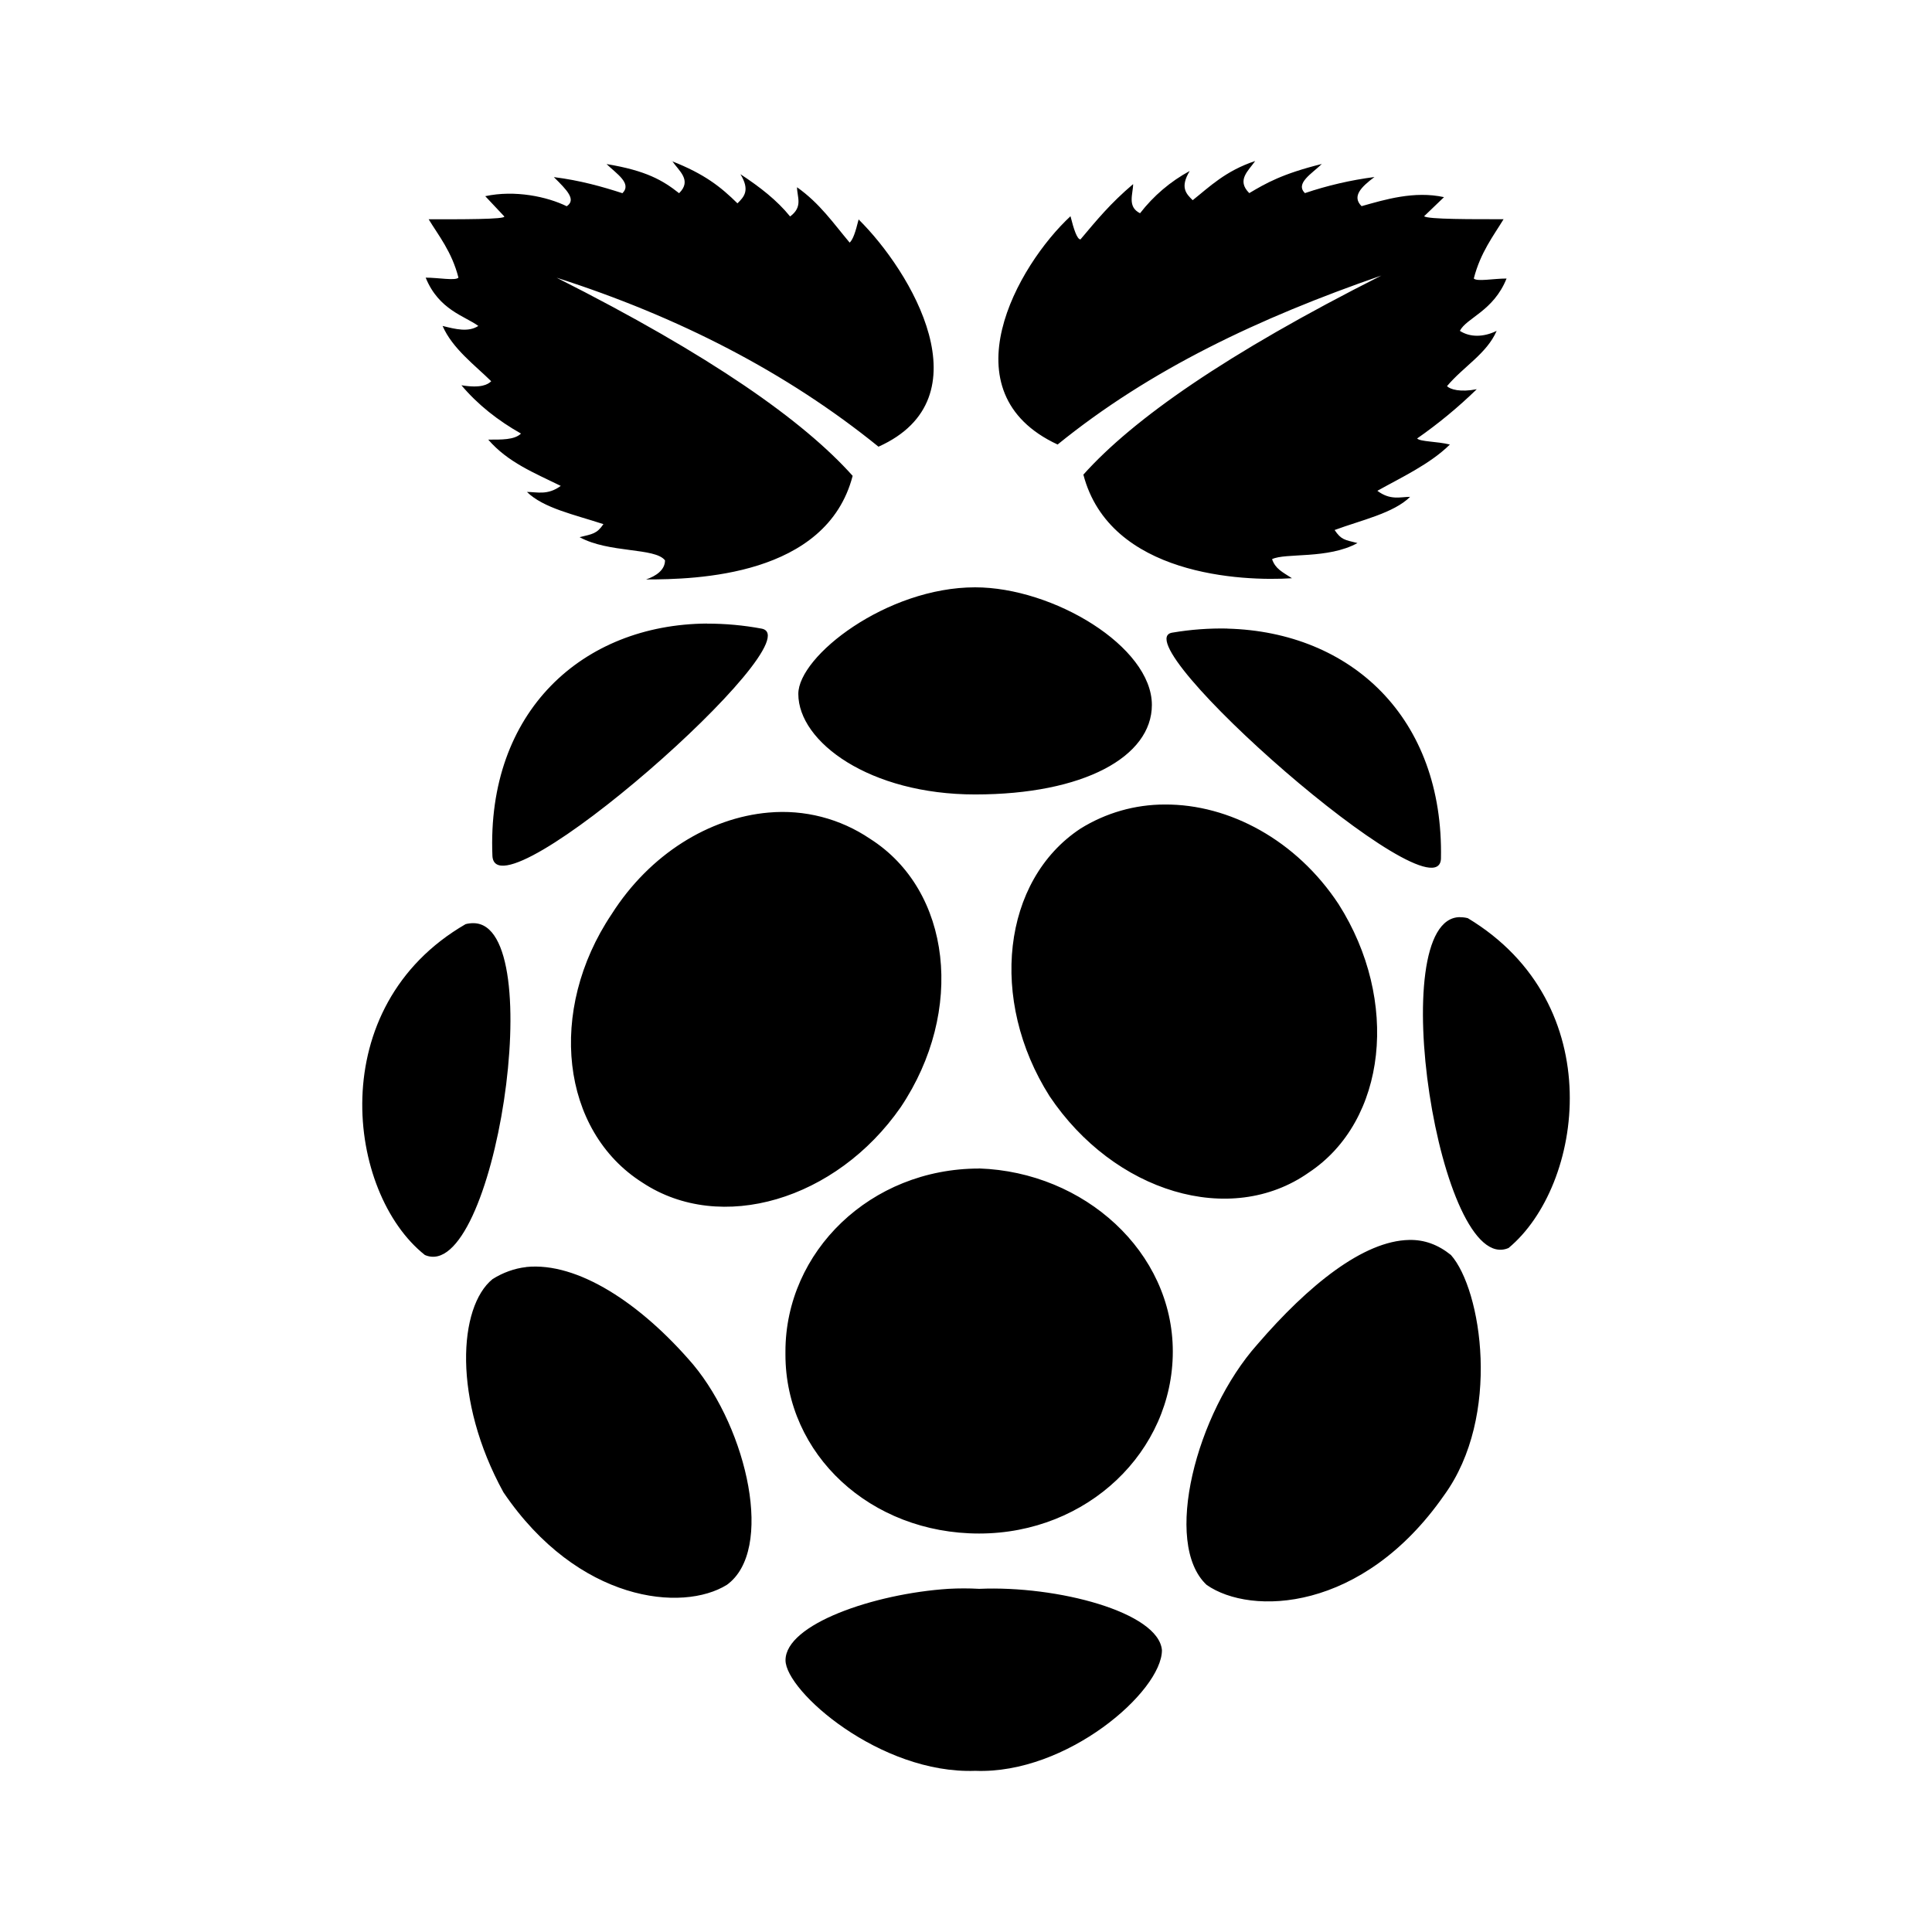
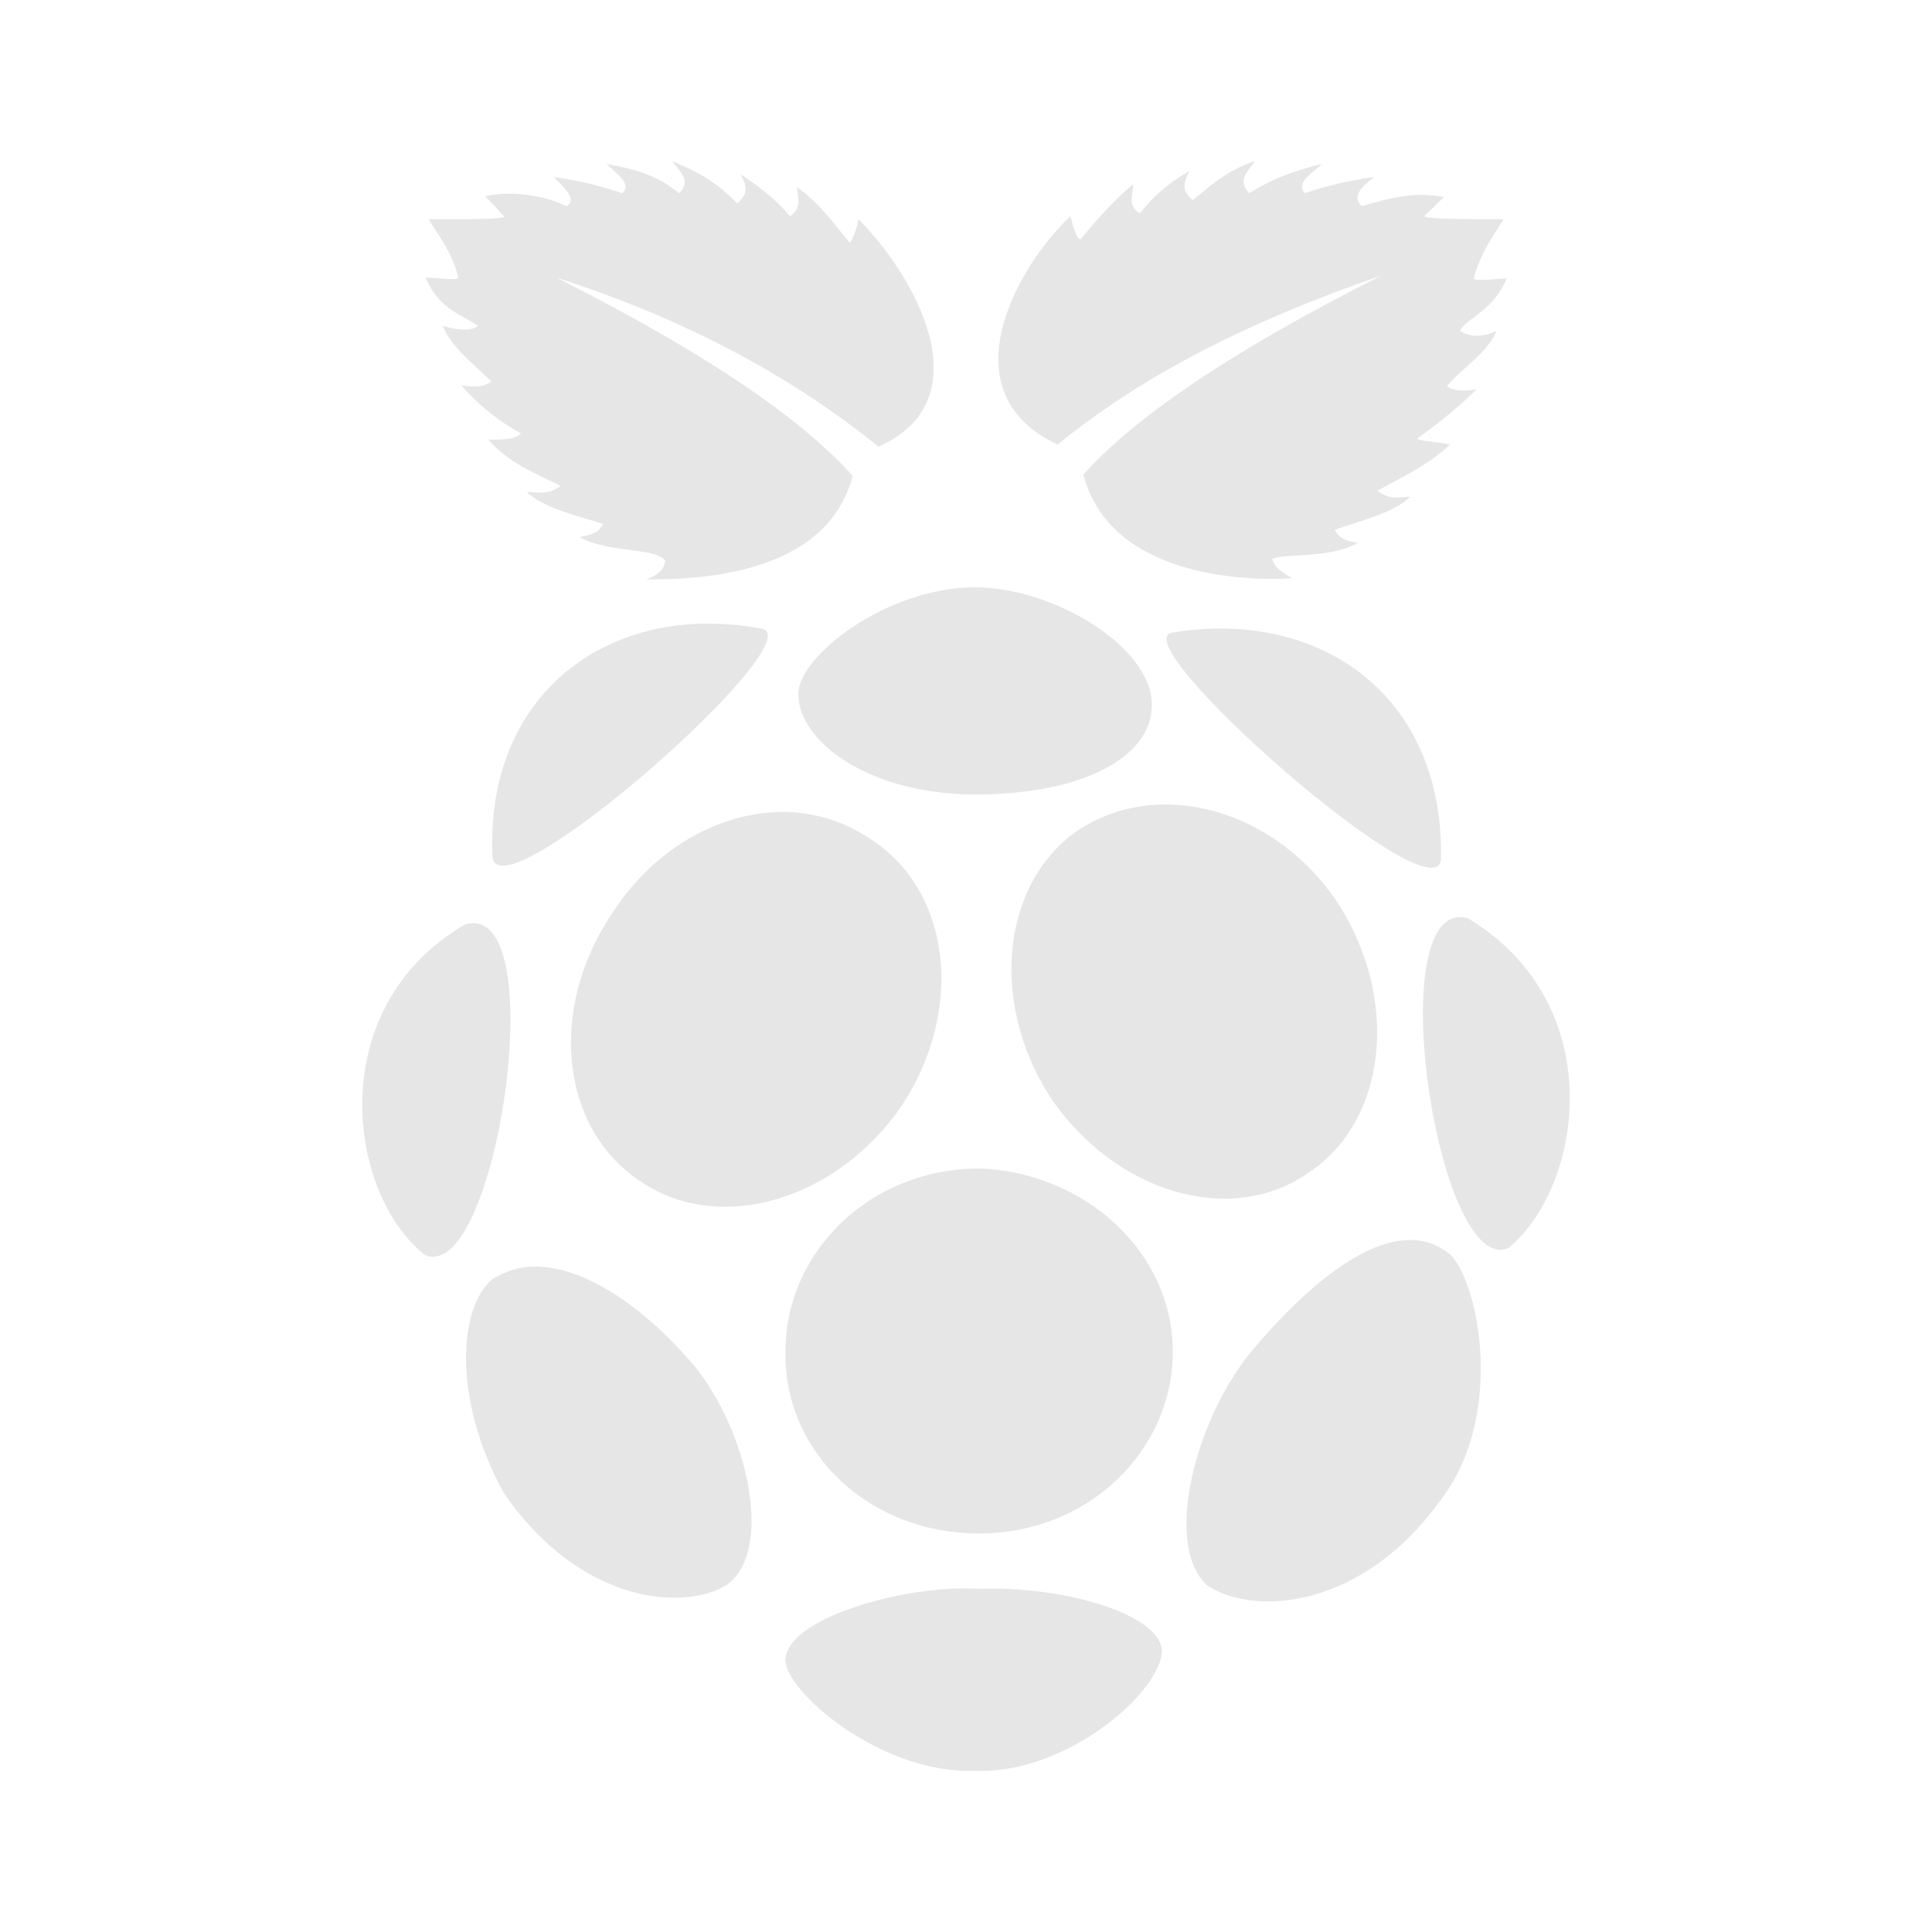
<svg xmlns="http://www.w3.org/2000/svg" id="svg17" width="24" height="24" version="1.1" viewBox="0 0 24 24">
-   <path id="surface1" d="m8.35 2c0.082 0.122 0.25 0.239 0.086 0.4-0.204-0.161-0.411-0.281-0.901-0.362 0.123 0.12 0.319 0.24 0.197 0.362-0.246-0.08-0.525-0.159-0.852-0.2 0.163 0.161 0.282 0.281 0.16 0.362-0.245-0.12-0.644-0.204-1.012-0.125l0.235 0.25c0.04 0.04-0.571 0.037-0.938 0.037 0.122 0.201 0.288 0.403 0.37 0.725-0.04 0.041-0.244 0-0.407 0 0.163 0.403 0.49 0.478 0.654 0.6-0.123 0.08-0.28 0.041-0.444 0 0.122 0.281 0.4 0.486 0.604 0.687-0.041 0.04-0.125 0.09-0.37 0.05 0.204 0.242 0.455 0.439 0.74 0.6-0.082 0.08-0.244 0.075-0.407 0.075 0.244 0.283 0.574 0.414 0.901 0.575-0.163 0.12-0.296 0.075-0.42 0.075 0.205 0.201 0.583 0.28 0.95 0.4-0.082 0.12-0.133 0.122-0.296 0.162 0.367 0.201 0.938 0.127 1.061 0.288 0 0.12-0.113 0.196-0.235 0.237 0.612 0 2.241-0.036 2.566-1.287-0.612-0.684-1.76-1.494-3.677-2.461 1.51 0.484 2.855 1.173 3.998 2.099 1.346-0.604 0.405-2.179-0.247-2.823-0.04 0.161-0.069 0.247-0.111 0.288-0.204-0.242-0.369-0.486-0.654-0.688 0 0.122 0.077 0.242-0.086 0.363-0.163-0.201-0.372-0.364-0.617-0.525 0.122 0.201 0.045 0.281-0.037 0.362-0.204-0.201-0.406-0.364-0.815-0.524zm7.243 0c-0.37 0.122-0.573 0.325-0.777 0.487-0.082-0.081-0.16-0.159-0.037-0.363a1.961 1.985 0 0 0-0.617 0.525c-0.163-0.081-0.086-0.241-0.086-0.362-0.287 0.244-0.449 0.444-0.654 0.687-0.042 0-0.083-0.125-0.124-0.288-0.657 0.609-1.554 2.188-0.16 2.836 1.149-0.933 2.503-1.573 4.022-2.099-1.929 0.973-3.085 1.784-3.702 2.473 0.329 1.257 1.976 1.327 2.591 1.287-0.124-0.081-0.205-0.116-0.247-0.237 0.165-0.081 0.693 0.003 1.061-0.2-0.164-0.041-0.202-0.041-0.284-0.162 0.329-0.122 0.733-0.209 0.938-0.412-0.122 0-0.244 0.047-0.407-0.075 0.287-0.161 0.655-0.331 0.901-0.575-0.163-0.04-0.366-0.034-0.407-0.075a5.885 5.958 0 0 0 0.741-0.612c-0.205 0.04-0.329 0.003-0.37-0.038 0.205-0.244 0.494-0.403 0.617-0.687-0.164 0.081-0.333 0.081-0.457 0 0.082-0.162 0.417-0.244 0.58-0.65-0.163 0-0.366 0.041-0.407 0 0.083-0.325 0.247-0.534 0.37-0.737-0.37 0-0.945 0.003-0.987-0.037l0.247-0.237c-0.37-0.081-0.736 0.031-1.024 0.112-0.124-0.122-0.003-0.24 0.16-0.362a4.56 4.617 0 0 0-0.864 0.2c-0.123-0.122 0.086-0.241 0.21-0.362-0.492 0.122-0.696 0.24-0.901 0.362-0.163-0.162-0.009-0.278 0.074-0.4zm-3.48 5.296c-1.098 0-2.196 0.854-2.196 1.324 0 0.598 0.888 1.249 2.196 1.249 1.351 0 2.196-0.47 2.196-1.112 0-0.726-1.226-1.461-2.196-1.461zm-3.331 0.45c-1.543 0.011-2.739 1.091-2.665 2.886 0.041 0.812 4.019-2.695 3.344-2.823a3.701 3.747 0 0 0-0.679-0.062zm6.465 0.062a3.675 3.721 0 0 0-0.679 0.05c-0.675 0.086 3.29 3.58 3.332 2.811 0.037-1.756-1.119-2.82-2.653-2.86zm-0.777 2.186a1.998 2.023 0 0 0-1.049 0.3c-0.972 0.642-1.141 2.127-0.383 3.323 0.802 1.196 2.248 1.633 3.22 0.949 0.97-0.642 1.131-2.139 0.37-3.335-0.523-0.793-1.356-1.242-2.159-1.237zm-4.923 0.1c-0.734 0.064-1.474 0.514-1.949 1.262-0.802 1.196-0.631 2.694 0.383 3.335 0.971 0.642 2.406 0.217 3.208-0.937 0.802-1.196 0.631-2.693-0.382-3.335a1.954 1.978 0 0 0-1.259-0.325zm8.588 1.299c-0.955 8e-3 -0.254 4.481 0.605 4.11 0.928-0.77 1.266-3.029-0.506-4.097a0.376 0.381 0 0 0-0.099-0.012zm-12.252 0.075a0.376 0.381 0 0 0-0.099 0.012c-1.774 1.026-1.477 3.341-0.506 4.11 0.859 0.373 1.559-4.114 0.604-4.122zm6.28 3.048c-1.351 0-2.406 1.033-2.406 2.273v0.038c0 1.24 1.055 2.223 2.406 2.223 1.349 0 2.406-1.021 2.406-2.261 0-1.238-1.098-2.23-2.406-2.274zm5.343 0.887c-0.568 0.01-1.254 0.562-1.888 1.299-0.76 0.854-1.178 2.472-0.629 2.986 0.549 0.384 1.937 0.341 2.949-1.112 0.717-0.984 0.466-2.558 0.086-2.986-0.159-0.128-0.329-0.191-0.518-0.187zm-10.969 0.337c-0.146 0.016-0.293 0.07-0.419 0.15-0.422 0.344-0.498 1.494 0.136 2.648 0.928 1.368 2.227 1.491 2.776 1.149 0.591-0.428 0.257-1.924-0.419-2.736-0.652-0.763-1.437-1.276-2.073-1.212zm5.244 3.997c-0.925 0.061-2.023 0.439-2.023 0.887 0 0.384 1.175 1.416 2.357 1.374 1.139 0.044 2.319-0.987 2.319-1.499-0.041-0.472-1.3-0.804-2.27-0.762a3.514 3.558 0 0 0-0.382 0z" stroke-width=".397" fill="#000" />
+   <defs id="defs11" />
+   <path id="surface1" d="m8.35 2c0.082 0.122 0.25 0.239 0.086 0.4-0.204-0.161-0.411-0.281-0.901-0.362 0.123 0.12 0.319 0.24 0.197 0.362-0.246-0.08-0.525-0.159-0.852-0.2 0.163 0.161 0.282 0.281 0.16 0.362-0.245-0.12-0.644-0.204-1.012-0.125l0.235 0.25c0.04 0.04-0.571 0.037-0.938 0.037 0.122 0.201 0.288 0.403 0.37 0.725-0.04 0.041-0.244 0-0.407 0 0.163 0.403 0.49 0.478 0.654 0.6-0.123 0.08-0.28 0.041-0.444 0 0.122 0.281 0.4 0.486 0.604 0.687-0.041 0.04-0.125 0.09-0.37 0.05 0.204 0.242 0.455 0.439 0.74 0.6-0.082 0.08-0.244 0.075-0.407 0.075 0.244 0.283 0.574 0.414 0.901 0.575-0.163 0.12-0.296 0.075-0.42 0.075 0.205 0.201 0.583 0.28 0.95 0.4-0.082 0.12-0.133 0.122-0.296 0.162 0.367 0.201 0.938 0.127 1.061 0.288 0 0.12-0.113 0.196-0.235 0.237 0.612 0 2.241-0.036 2.566-1.287-0.612-0.684-1.76-1.494-3.677-2.461 1.51 0.484 2.855 1.173 3.998 2.099 1.346-0.604 0.405-2.179-0.247-2.823-0.04 0.161-0.069 0.247-0.111 0.288-0.204-0.242-0.369-0.486-0.654-0.688 0 0.122 0.077 0.242-0.086 0.363-0.163-0.201-0.372-0.364-0.617-0.525 0.122 0.201 0.045 0.281-0.037 0.362-0.204-0.201-0.406-0.364-0.815-0.524zm7.243 0c-0.37 0.122-0.573 0.325-0.777 0.487-0.082-0.081-0.16-0.159-0.037-0.363a1.961 1.985 0 0 0-0.617 0.525c-0.163-0.081-0.086-0.241-0.086-0.362-0.287 0.244-0.449 0.444-0.654 0.687-0.042 0-0.083-0.125-0.124-0.288-0.657 0.609-1.554 2.188-0.16 2.836 1.149-0.933 2.503-1.573 4.022-2.099-1.929 0.973-3.085 1.784-3.702 2.473 0.329 1.257 1.976 1.327 2.591 1.287-0.124-0.081-0.205-0.116-0.247-0.237 0.165-0.081 0.693 0.003 1.061-0.2-0.164-0.041-0.202-0.041-0.284-0.162 0.329-0.122 0.733-0.209 0.938-0.412-0.122 0-0.244 0.047-0.407-0.075 0.287-0.161 0.655-0.331 0.901-0.575-0.163-0.04-0.366-0.034-0.407-0.075a5.885 5.958 0 0 0 0.741-0.612c-0.205 0.04-0.329 0.003-0.37-0.038 0.205-0.244 0.494-0.403 0.617-0.687-0.164 0.081-0.333 0.081-0.457 0 0.082-0.162 0.417-0.244 0.58-0.65-0.163 0-0.366 0.041-0.407 0 0.083-0.325 0.247-0.534 0.37-0.737-0.37 0-0.945 0.003-0.987-0.037l0.247-0.237c-0.37-0.081-0.736 0.031-1.024 0.112-0.124-0.122-0.003-0.24 0.16-0.362a4.56 4.617 0 0 0-0.864 0.2c-0.123-0.122 0.086-0.241 0.21-0.362-0.492 0.122-0.696 0.24-0.901 0.362-0.163-0.162-0.009-0.278 0.074-0.4zm-3.48 5.296c-1.098 0-2.196 0.854-2.196 1.324 0 0.598 0.888 1.249 2.196 1.249 1.351 0 2.196-0.47 2.196-1.112 0-0.726-1.226-1.461-2.196-1.461zm-3.331 0.45c-1.543 0.011-2.739 1.091-2.665 2.886 0.041 0.812 4.019-2.695 3.344-2.823a3.701 3.747 0 0 0-0.679-0.062zm6.465 0.062a3.675 3.721 0 0 0-0.679 0.05c-0.675 0.086 3.29 3.58 3.332 2.811 0.037-1.756-1.119-2.82-2.653-2.86zm-0.777 2.186a1.998 2.023 0 0 0-1.049 0.3c-0.972 0.642-1.141 2.127-0.383 3.323 0.802 1.196 2.248 1.633 3.22 0.949 0.97-0.642 1.131-2.139 0.37-3.335-0.523-0.793-1.356-1.242-2.159-1.237zm-4.923 0.1c-0.734 0.064-1.474 0.514-1.949 1.262-0.802 1.196-0.631 2.694 0.383 3.335 0.971 0.642 2.406 0.217 3.208-0.937 0.802-1.196 0.631-2.693-0.382-3.335a1.954 1.978 0 0 0-1.259-0.325zm8.588 1.299c-0.955 8e-3 -0.254 4.481 0.605 4.11 0.928-0.77 1.266-3.029-0.506-4.097a0.376 0.381 0 0 0-0.099-0.012zm-12.252 0.075a0.376 0.381 0 0 0-0.099 0.012c-1.774 1.026-1.477 3.341-0.506 4.11 0.859 0.373 1.559-4.114 0.604-4.122zm6.28 3.048c-1.351 0-2.406 1.033-2.406 2.273v0.038c0 1.24 1.055 2.223 2.406 2.223 1.349 0 2.406-1.021 2.406-2.261 0-1.238-1.098-2.23-2.406-2.274zm5.343 0.887c-0.568 0.01-1.254 0.562-1.888 1.299-0.76 0.854-1.178 2.472-0.629 2.986 0.549 0.384 1.937 0.341 2.949-1.112 0.717-0.984 0.466-2.558 0.086-2.986-0.159-0.128-0.329-0.191-0.518-0.187zm-10.969 0.337c-0.146 0.016-0.293 0.07-0.419 0.15-0.422 0.344-0.498 1.494 0.136 2.648 0.928 1.368 2.227 1.491 2.776 1.149 0.591-0.428 0.257-1.924-0.419-2.736-0.652-0.763-1.437-1.276-2.073-1.212zm5.244 3.997c-0.925 0.061-2.023 0.439-2.023 0.887 0 0.384 1.175 1.416 2.357 1.374 1.139 0.044 2.319-0.987 2.319-1.499-0.041-0.472-1.3-0.804-2.27-0.762a3.514 3.558 0 0 0-0.382 0z" stroke-width=".397" fill="#000" style="fill:#e6e6e6" />
</svg>
